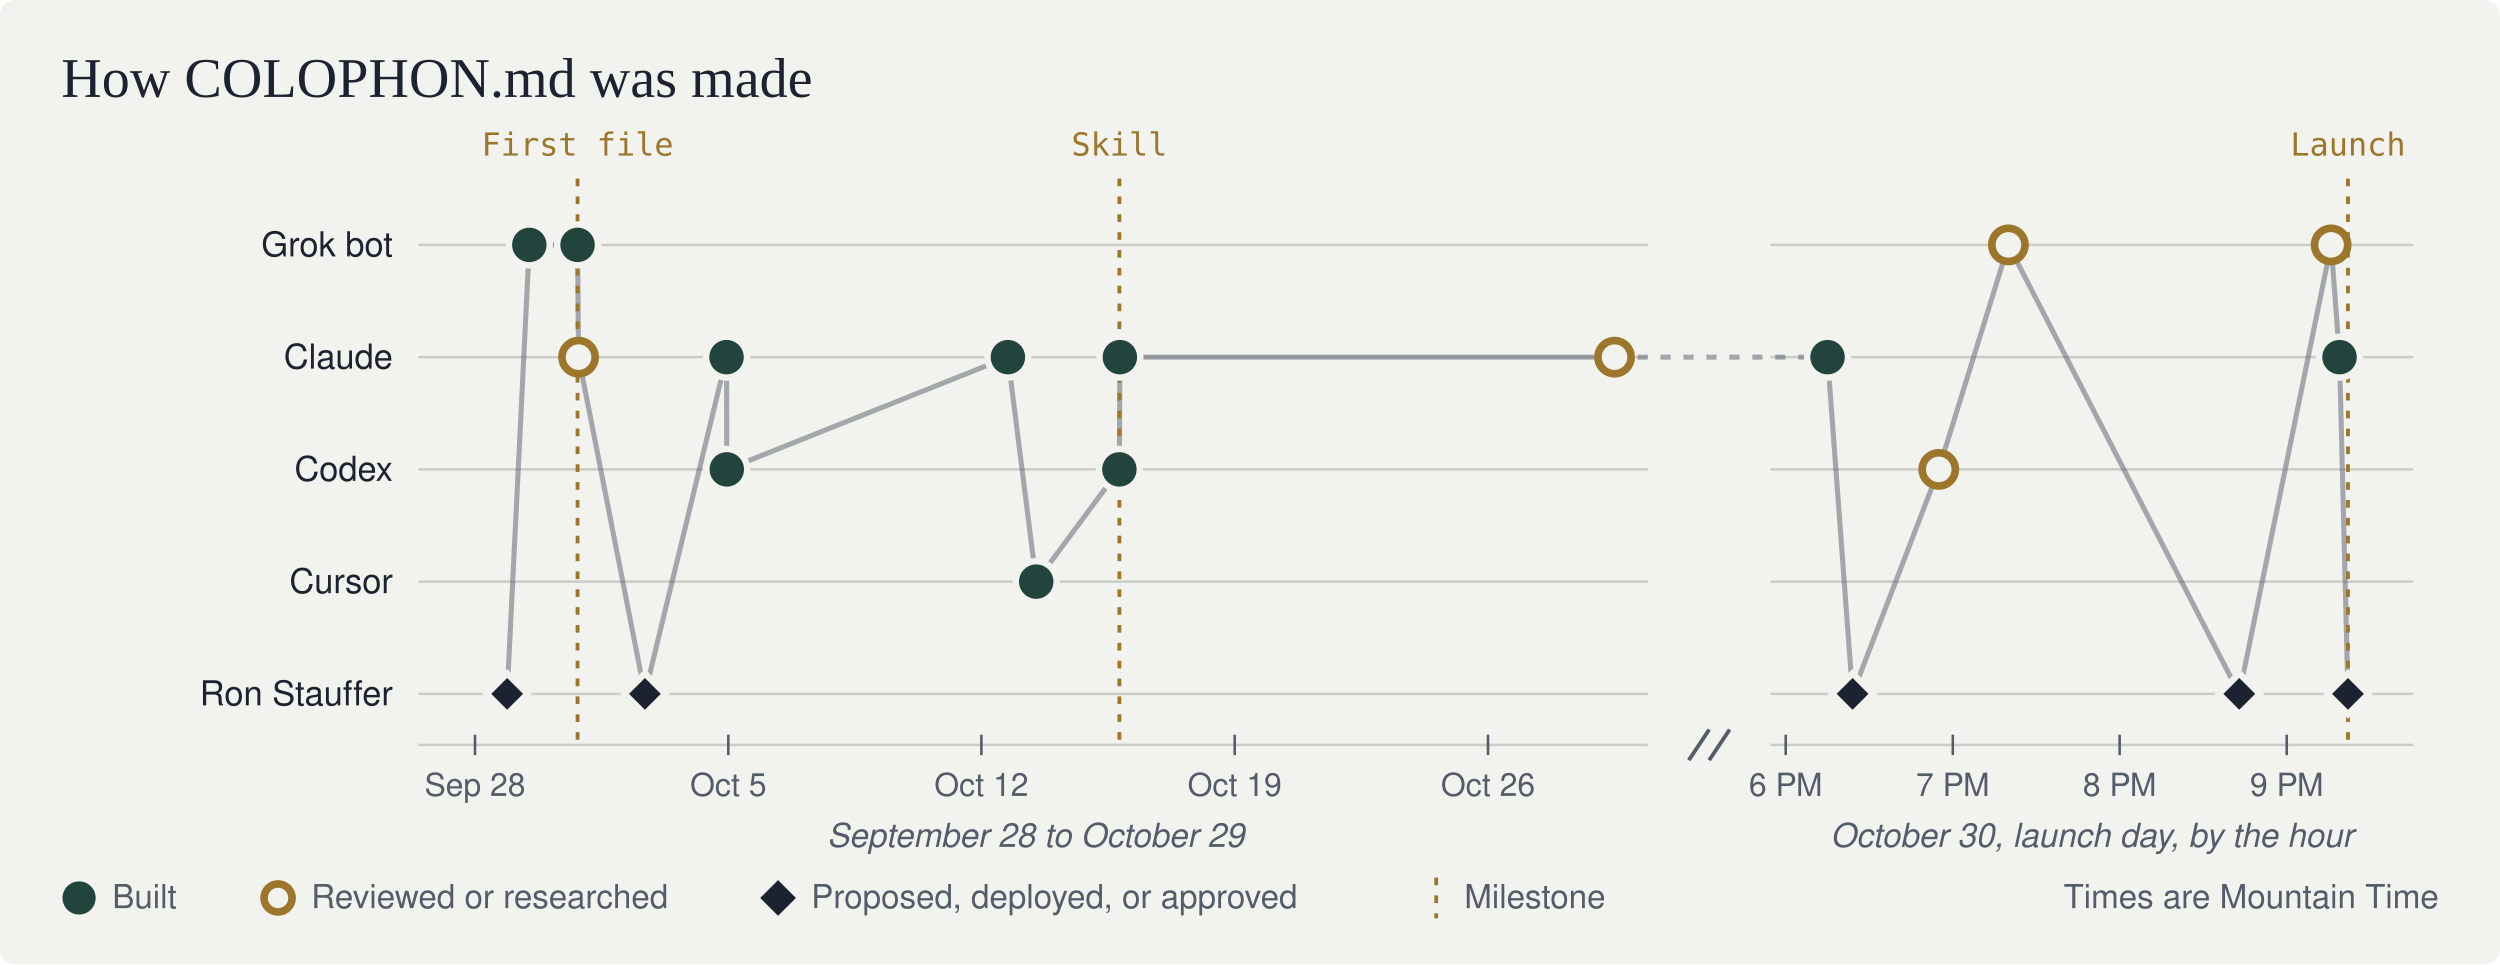
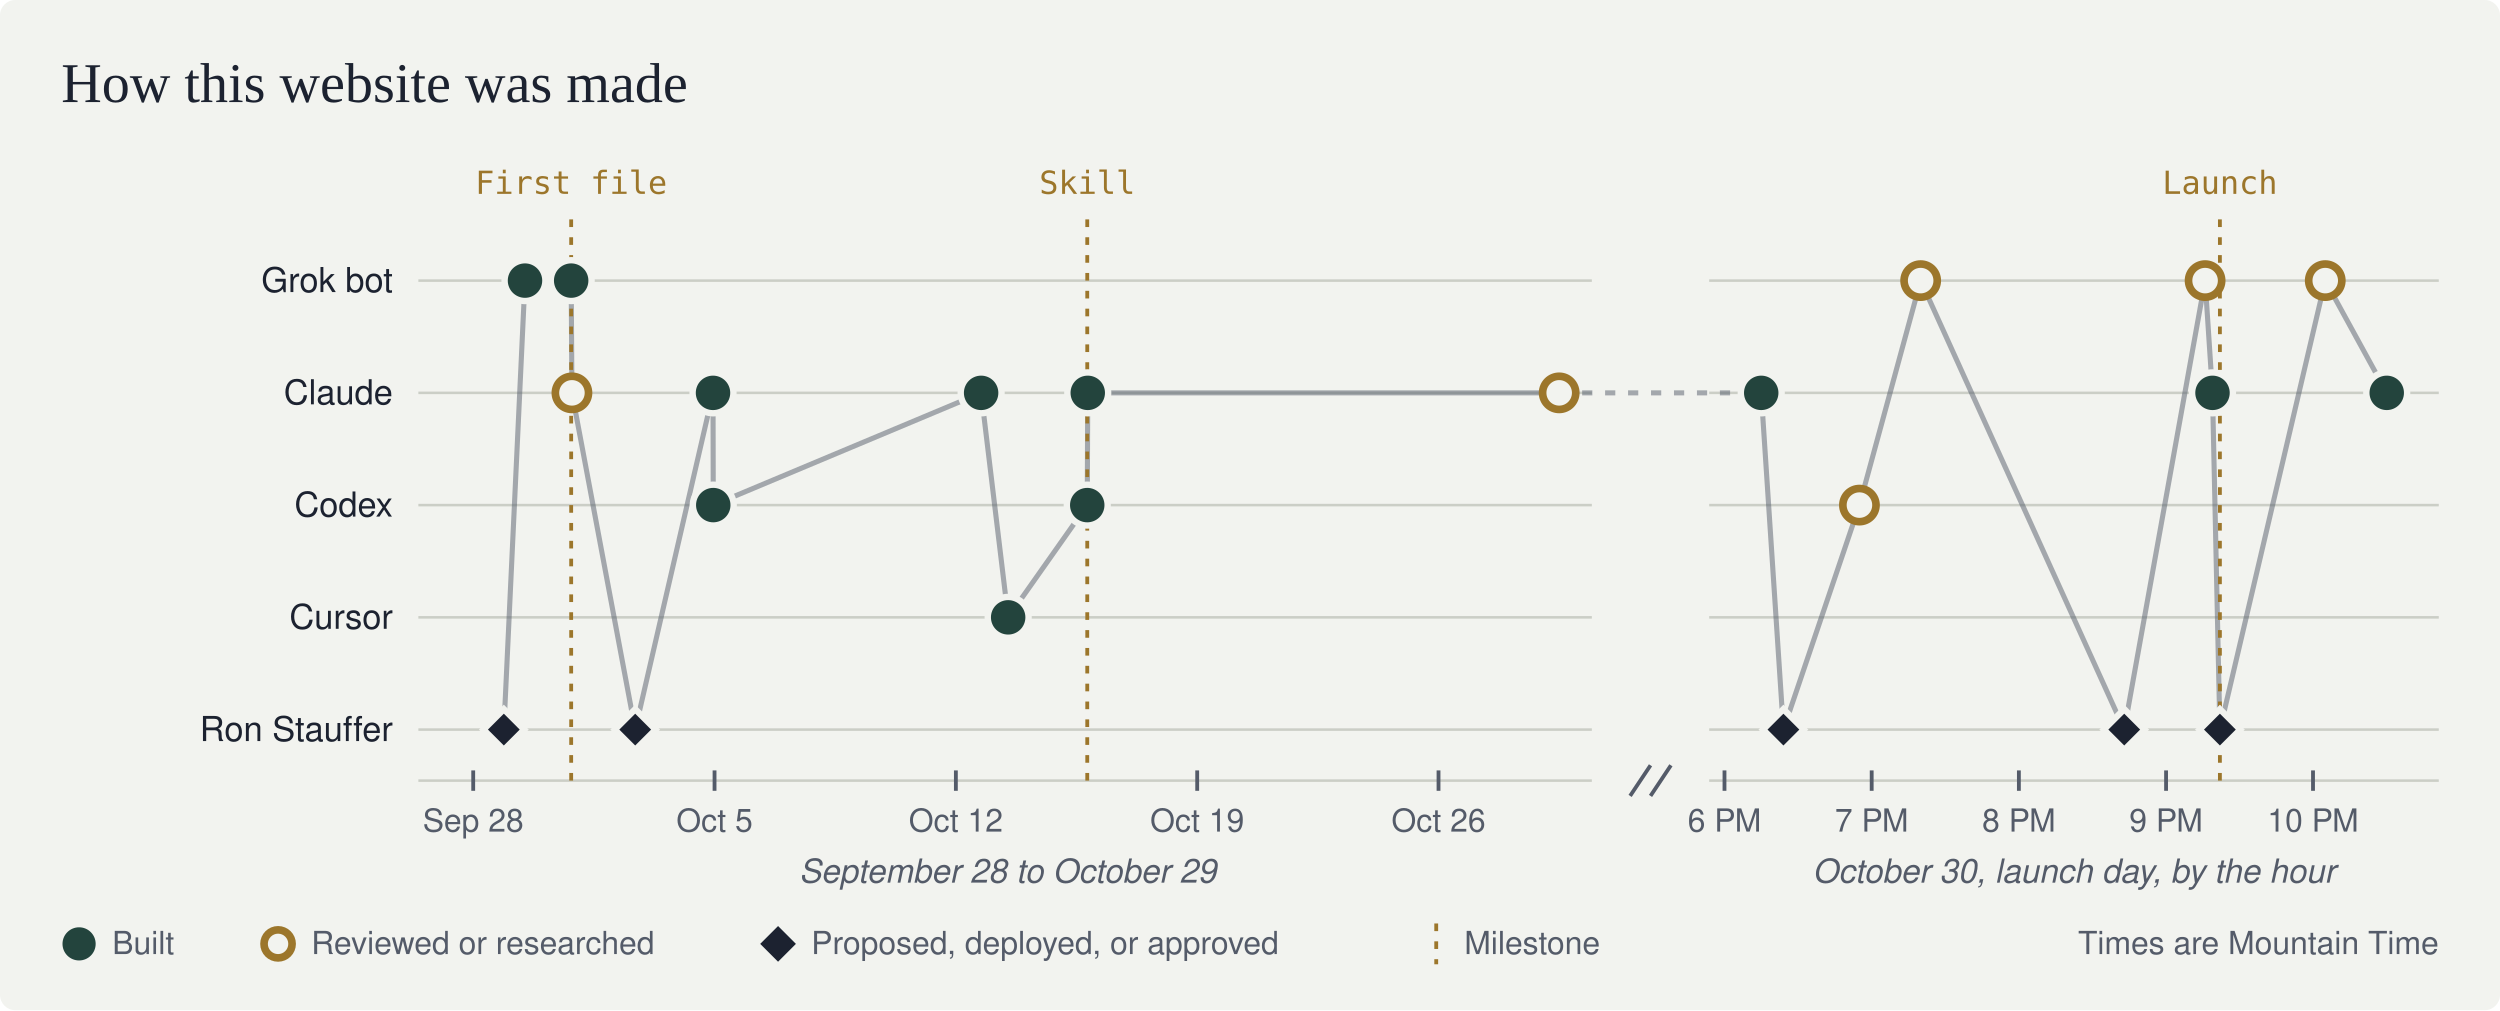
- <svg xmlns="http://www.w3.org/2000/svg" viewBox="0 0 980 378" width="980" height="378" role="img" aria-labelledby="t d">
+ <svg xmlns="http://www.w3.org/2000/svg" class="timeline" viewBox="0 0 980 396" width="980" height="396" role="group" aria-labelledby="ct-title ct-desc">
  <style>
  .bg { fill: #F2F3EF; }
-   .lane { stroke: #CBCEC6; stroke-width: 1; }
-   .label { fill: #1C2230; font: 500 13.5px "IBM Plex Sans", -apple-system, "Segoe UI", Helvetica, Arial, sans-serif; }
  .title { fill: #1C2230; font: 400 22px "IM Fell English", Georgia, "Times New Roman", serif; }
-   .axis { stroke: #CBCEC6; }
-   .tick { stroke: #545B69; }
-   .tickl { fill: #545B69; font: 400 12.5px "IBM Plex Sans", -apple-system, "Segoe UI", Helvetica, Arial, sans-serif; }
-   .panel { fill: #545B69; font: italic 400 13px "IBM Plex Sans", -apple-system, "Segoe UI", Helvetica, Arial, sans-serif; }
-   .ms { stroke: #9C762B; stroke-width: 1.5; stroke-dasharray: 3 4; }
-   .msl { fill: #9C762B; font: 500 12.5px "IBM Plex Mono", ui-monospace, Menlo, Consolas, monospace; }
-   .path { fill: none; stroke: #545B69; stroke-width: 2; stroke-linejoin: round; opacity: .5; }
-   .built { fill: #23443D; stroke: #F2F3EF; stroke-width: 2.5; }
-   .reviewed { fill: #F2F3EF; stroke: #9C762B; stroke-width: 3; }
-   .decided { fill: #1C2230; stroke: #F2F3EF; stroke-width: 2.5; }
-   .brk { stroke: #545B69; stroke-width: 1.5; }
-   .leg { fill: #545B69; font: 400 13px "IBM Plex Sans", -apple-system, "Segoe UI", Helvetica, Arial, sans-serif; }
+   .tl-lane, .tl-axis-line { stroke: #CBCEC6; stroke-width: 1; }
+   .tl-label { fill: #1C2230; font: 500 13.5px "IBM Plex Sans", -apple-system, "Segoe UI", Helvetica, Arial, sans-serif; }
+   .tl-tick { stroke: #545B69; stroke-width: 1.5; }
+   .tl-month, .leg { fill: #545B69; font: 400 12.5px "IBM Plex Sans", -apple-system, "Segoe UI", Helvetica, Arial, sans-serif; }
+   .tl-panel { fill: #545B69; font: italic 400 13px "IBM Plex Sans", -apple-system, "Segoe UI", Helvetica, Arial, sans-serif; }
+   .tl-release { stroke: #9C762B; stroke-width: 1.5; stroke-dasharray: 3 4; }
+   .tl-release-label { fill: #9C762B; font: 500 12.5px "IBM Plex Mono", ui-monospace, Menlo, Consolas, monospace; }
+   .tl-path { fill: none; stroke: #545B69; stroke-width: 2; stroke-linejoin: round; opacity: .5; }
+   .tl-built { fill: #23443D; stroke: #F2F3EF; stroke-width: 2.5; }
+   .tl-reviewed { fill: #F2F3EF; stroke: #9C762B; stroke-width: 3; }
+   .tl-approved { fill: #1C2230; stroke: #F2F3EF; stroke-width: 2.5; }
</style>
-   <rect class="bg" width="980" height="378" rx="6" />
-   <text class="title" x="24" y="38">How COLOPHON.md was made</text>
-   <line class="lane" x1="164" y1="96" x2="646" y2="96" />
-   <line class="lane" x1="694" y1="96" x2="946" y2="96" />
-   <text class="label" x="154" y="100.5" text-anchor="end">Grok bot</text>
-   <line class="lane" x1="164" y1="140" x2="646" y2="140" />
-   <line class="lane" x1="694" y1="140" x2="946" y2="140" />
-   <text class="label" x="154" y="144.5" text-anchor="end">Claude</text>
-   <line class="lane" x1="164" y1="184" x2="646" y2="184" />
-   <line class="lane" x1="694" y1="184" x2="946" y2="184" />
-   <text class="label" x="154" y="188.5" text-anchor="end">Codex</text>
-   <line class="lane" x1="164" y1="228" x2="646" y2="228" />
-   <line class="lane" x1="694" y1="228" x2="946" y2="228" />
-   <text class="label" x="154" y="232.5" text-anchor="end">Cursor</text>
-   <line class="lane" x1="164" y1="272" x2="646" y2="272" />
-   <line class="lane" x1="694" y1="272" x2="946" y2="272" />
-   <text class="label" x="154" y="276.5" text-anchor="end">Ron Stauffer</text>
-   <line class="axis" x1="164" y1="292" x2="646" y2="292" />
-   <line class="axis" x1="694" y1="292" x2="946" y2="292" />
-   <line class="tick" x1="186.2" y1="288" x2="186.2" y2="296" />
-   <text class="tickl" x="186.2" y="312" text-anchor="middle">Sep 28</text>
-   <line class="tick" x1="285.5" y1="288" x2="285.5" y2="296" />
-   <text class="tickl" x="285.5" y="312" text-anchor="middle">Oct 5</text>
-   <line class="tick" x1="384.7" y1="288" x2="384.7" y2="296" />
-   <text class="tickl" x="384.7" y="312" text-anchor="middle">Oct 12</text>
-   <line class="tick" x1="484.0" y1="288" x2="484.0" y2="296" />
-   <text class="tickl" x="484.0" y="312" text-anchor="middle">Oct 19</text>
-   <line class="tick" x1="583.3" y1="288" x2="583.3" y2="296" />
-   <text class="tickl" x="583.3" y="312" text-anchor="middle">Oct 26</text>
-   <line class="tick" x1="700.0" y1="288" x2="700.0" y2="296" />
-   <text class="tickl" x="700.0" y="312" text-anchor="middle">6 PM</text>
-   <line class="tick" x1="765.5" y1="288" x2="765.5" y2="296" />
-   <text class="tickl" x="765.5" y="312" text-anchor="middle">7 PM</text>
-   <line class="tick" x1="830.9" y1="288" x2="830.9" y2="296" />
-   <text class="tickl" x="830.9" y="312" text-anchor="middle">8 PM</text>
-   <line class="tick" x1="896.4" y1="288" x2="896.4" y2="296" />
-   <text class="tickl" x="896.4" y="312" text-anchor="middle">9 PM</text>
-   <text class="panel" x="406.0" y="332" text-anchor="middle">September 28 to October 29</text>
-   <text class="panel" x="820.0" y="332" text-anchor="middle">October 30, launch day, by the hour</text>
-   <line class="brk" x1="662.0" y1="298" x2="670.0" y2="286" />
-   <line class="brk" x1="670.0" y1="298" x2="678.0" y2="286" />
-   <polyline class="path" points="198.8,272 207.5,96 226.4,96 226.8,140 252.8,272 284.8,140 284.9,184 395.1,140 406.2,228 438.8,184 439.0,140 632.9,140" />
-   <polyline class="path" points="716.4,140 726.2,272 760.0,184 787.3,96 877.8,272 913.8,96 917.1,140 920.4,272" />
-   <line class="path" x1="632.9" y1="140" x2="716.4" y2="140" stroke-dasharray="4 5" />
-   <line class="ms" x1="226.4" y1="70" x2="226.4" y2="292" />
-   <text class="msl" x="226.4" y="61" text-anchor="middle">First file</text>
-   <line class="ms" x1="438.8" y1="70" x2="438.8" y2="292" />
-   <text class="msl" x="438.8" y="61" text-anchor="middle">Skill</text>
-   <line class="ms" x1="920.4" y1="70" x2="920.4" y2="292" />
-   <text class="msl" x="920.4" y="61" text-anchor="middle">Launch</text>
+   <rect class="bg" width="980" height="396" rx="6" />
+   <text class="title" x="24" y="40">How this website was made</text>
+   <line class="tl-lane" x1="164" y1="110" x2="624" y2="110" />
+   <line class="tl-lane" x1="670" y1="110" x2="956" y2="110" />
+   <text class="tl-label" x="154" y="114.5" text-anchor="end">Grok bot</text>
+   <line class="tl-lane" x1="164" y1="154" x2="624" y2="154" />
+   <line class="tl-lane" x1="670" y1="154" x2="956" y2="154" />
+   <text class="tl-label" x="154" y="158.5" text-anchor="end">Claude</text>
+   <line class="tl-lane" x1="164" y1="198" x2="624" y2="198" />
+   <line class="tl-lane" x1="670" y1="198" x2="956" y2="198" />
+   <text class="tl-label" x="154" y="202.5" text-anchor="end">Codex</text>
+   <line class="tl-lane" x1="164" y1="242" x2="624" y2="242" />
+   <line class="tl-lane" x1="670" y1="242" x2="956" y2="242" />
+   <text class="tl-label" x="154" y="246.5" text-anchor="end">Cursor</text>
+   <line class="tl-lane" x1="164" y1="286" x2="624" y2="286" />
+   <line class="tl-lane" x1="670" y1="286" x2="956" y2="286" />
+   <text class="tl-label" x="154" y="290.5" text-anchor="end">Ron Stauffer</text>
+   <line class="tl-axis-line" x1="164" y1="306" x2="624" y2="306" />
+   <line class="tl-axis-line" x1="670" y1="306" x2="956" y2="306" />
+   <line class="tl-tick" x1="185.5" y1="302" x2="185.5" y2="310" />
+   <text class="tl-month" x="185.5" y="326" text-anchor="middle">Sep 28</text>
+   <line class="tl-tick" x1="280.1" y1="302" x2="280.1" y2="310" />
+   <text class="tl-month" x="280.1" y="326" text-anchor="middle">Oct 5</text>
+   <line class="tl-tick" x1="374.7" y1="302" x2="374.7" y2="310" />
+   <text class="tl-month" x="374.7" y="326" text-anchor="middle">Oct 12</text>
+   <line class="tl-tick" x1="469.3" y1="302" x2="469.3" y2="310" />
+   <text class="tl-month" x="469.3" y="326" text-anchor="middle">Oct 19</text>
+   <line class="tl-tick" x1="563.9" y1="302" x2="563.9" y2="310" />
+   <text class="tl-month" x="563.9" y="326" text-anchor="middle">Oct 26</text>
+   <line class="tl-tick" x1="676.0" y1="302" x2="676.0" y2="310" />
+   <text class="tl-month" x="676.0" y="326" text-anchor="middle">6 PM</text>
+   <line class="tl-tick" x1="733.7" y1="302" x2="733.7" y2="310" />
+   <text class="tl-month" x="733.7" y="326" text-anchor="middle">7 PM</text>
+   <line class="tl-tick" x1="791.4" y1="302" x2="791.4" y2="310" />
+   <text class="tl-month" x="791.4" y="326" text-anchor="middle">8 PM</text>
+   <line class="tl-tick" x1="849.1" y1="302" x2="849.1" y2="310" />
+   <text class="tl-month" x="849.1" y="326" text-anchor="middle">9 PM</text>
+   <line class="tl-tick" x1="906.7" y1="302" x2="906.7" y2="310" />
+   <text class="tl-month" x="906.7" y="326" text-anchor="middle">10 PM</text>
+   <text class="tl-panel" x="395.0" y="346" text-anchor="middle">September 28 to October 29</text>
+   <text class="tl-panel" x="813.0" y="346" text-anchor="middle">October 30, launch day, by the hour</text>
+   <line class="tl-tick" x1="639.0" y1="312" x2="647.0" y2="300" />
+   <line class="tl-tick" x1="647.0" y1="312" x2="655.0" y2="300" />
+   <polyline class="tl-path" points="197.5,286 205.8,110 223.9,110 224.2,154 249.0,286 279.5,154 279.6,198 384.6,154 395.2,242 426.2,198 426.4,154 611.2,154" />
+   <polyline class="tl-path" points="690.4,154 699.1,286 728.9,198 752.9,110 832.7,286 864.4,110 867.3,154 870.2,286 911.5,110 935.6,154" />
+   <line class="tl-path" x1="611.2" y1="154" x2="690.4" y2="154" stroke-dasharray="4 5" />
+   <line class="tl-release" x1="223.9" y1="86" x2="223.9" y2="306" />
+   <text class="tl-release-label" x="223.9" y="76" text-anchor="middle">First file</text>
+   <line class="tl-release" x1="426.2" y1="86" x2="426.2" y2="306" />
+   <text class="tl-release-label" x="426.2" y="76" text-anchor="middle">Skill</text>
+   <line class="tl-release" x1="870.2" y1="86" x2="870.2" y2="306" />
+   <text class="tl-release-label" x="870.2" y="76" text-anchor="middle">Launch</text>
  <g>
-     <path class="decided" d="M198.8 264 L206.8 272 L198.8 280 L190.8 272 Z" />
+     <path class="tl-approved" d="M197.5 278 L205.5 286 L197.5 294 L189.5 286 Z" />
  </g>
  <g>
-     <circle class="built" cx="207.5" cy="96" r="8" />
+     <circle class="tl-built" cx="205.8" cy="110" r="8" />
  </g>
  <g>
-     <circle class="built" cx="226.4" cy="96" r="8" />
+     <circle class="tl-built" cx="223.9" cy="110" r="8" />
  </g>
  <g>
-     <circle class="reviewed" cx="226.8" cy="140" r="6.5" />
+     <circle class="tl-reviewed" cx="224.2" cy="154" r="6.5" />
  </g>
  <g>
-     <path class="decided" d="M252.8 264 L260.8 272 L252.8 280 L244.8 272 Z" />
+     <path class="tl-approved" d="M249.0 278 L257.0 286 L249.0 294 L241.0 286 Z" />
  </g>
  <g>
-     <circle class="built" cx="284.8" cy="140" r="8" />
+     <circle class="tl-built" cx="279.5" cy="154" r="8" />
  </g>
  <g>
-     <circle class="built" cx="284.9" cy="184" r="8" />
+     <circle class="tl-built" cx="279.6" cy="198" r="8" />
  </g>
  <g>
-     <circle class="built" cx="395.1" cy="140" r="8" />
+     <circle class="tl-built" cx="384.6" cy="154" r="8" />
  </g>
  <g>
-     <circle class="built" cx="406.2" cy="228" r="8" />
+     <circle class="tl-built" cx="395.2" cy="242" r="8" />
  </g>
  <g>
-     <circle class="built" cx="438.8" cy="184" r="8" />
+     <circle class="tl-built" cx="426.2" cy="198" r="8" />
  </g>
  <g>
-     <circle class="built" cx="439.0" cy="140" r="8" />
+     <circle class="tl-built" cx="426.4" cy="154" r="8" />
  </g>
  <g>
-     <circle class="reviewed" cx="632.9" cy="140" r="6.5" />
+     <circle class="tl-reviewed" cx="611.2" cy="154" r="6.5" />
  </g>
  <g>
-     <circle class="built" cx="716.4" cy="140" r="8" />
+     <circle class="tl-built" cx="690.4" cy="154" r="8" />
  </g>
  <g>
-     <path class="decided" d="M726.2 264 L734.2 272 L726.2 280 L718.2 272 Z" />
+     <path class="tl-approved" d="M699.1 278 L707.1 286 L699.1 294 L691.1 286 Z" />
  </g>
  <g>
-     <circle class="reviewed" cx="760.0" cy="184" r="6.5" />
+     <circle class="tl-reviewed" cx="728.9" cy="198" r="6.5" />
  </g>
  <g>
-     <circle class="reviewed" cx="787.3" cy="96" r="6.5" />
+     <circle class="tl-reviewed" cx="752.9" cy="110" r="6.5" />
  </g>
  <g>
-     <path class="decided" d="M877.8 264 L885.8 272 L877.8 280 L869.8 272 Z" />
+     <path class="tl-approved" d="M832.7 278 L840.7 286 L832.7 294 L824.7 286 Z" />
  </g>
  <g>
-     <circle class="reviewed" cx="913.8" cy="96" r="6.5" />
+     <circle class="tl-reviewed" cx="864.4" cy="110" r="6.5" />
  </g>
  <g>
-     <circle class="built" cx="917.1" cy="140" r="8" />
+     <circle class="tl-built" cx="867.3" cy="154" r="8" />
  </g>
  <g>
-     <path class="decided" d="M920.4 264 L928.4 272 L920.4 280 L912.4 272 Z" />
+     <path class="tl-approved" d="M870.2 278 L878.2 286 L870.2 294 L862.2 286 Z" />
  </g>
-   <circle class="built" cx="31" cy="352" r="6.5" style="stroke-width:0" />
-   <text class="leg" x="44" y="356">Built</text>
-   <circle class="reviewed" cx="109" cy="352" r="5.5" />
-   <text class="leg" x="122" y="356">Reviewed or researched</text>
-   <path class="decided" d="M305 345 L312 352 L305 359 L298 352 Z" style="stroke-width:0" />
-   <text class="leg" x="318" y="356">Proposed, deployed, or approved</text>
-   <line class="ms" x1="563" y1="344" x2="563" y2="360" />
-   <text class="leg" x="574" y="356">Milestone</text>
-   <text class="leg" x="956" y="356" text-anchor="end">Times are Mountain Time</text>
+   <g>
+     <circle class="tl-reviewed" cx="911.5" cy="110" r="6.5" />
+   </g>
+   <g>
+     <circle class="tl-built" cx="935.6" cy="154" r="8" />
+   </g>
+   <circle class="tl-built" cx="31" cy="370" r="6.5" style="stroke-width:0" />
+   <text class="leg" x="44" y="374">Built</text>
+   <circle class="tl-reviewed" cx="109" cy="370" r="5.5" />
+   <text class="leg" x="122" y="374">Reviewed or researched</text>
+   <path class="tl-approved" d="M305 363 L312 370 L305 377 L298 370 Z" style="stroke-width:0" />
+   <text class="leg" x="318" y="374">Proposed, deployed, or approved</text>
+   <line class="tl-release" x1="563" y1="362" x2="563" y2="378" />
+   <text class="leg" x="574" y="374">Milestone</text>
+   <text class="leg" x="956" y="374" text-anchor="end">Times are Mountain Time</text>
</svg>
